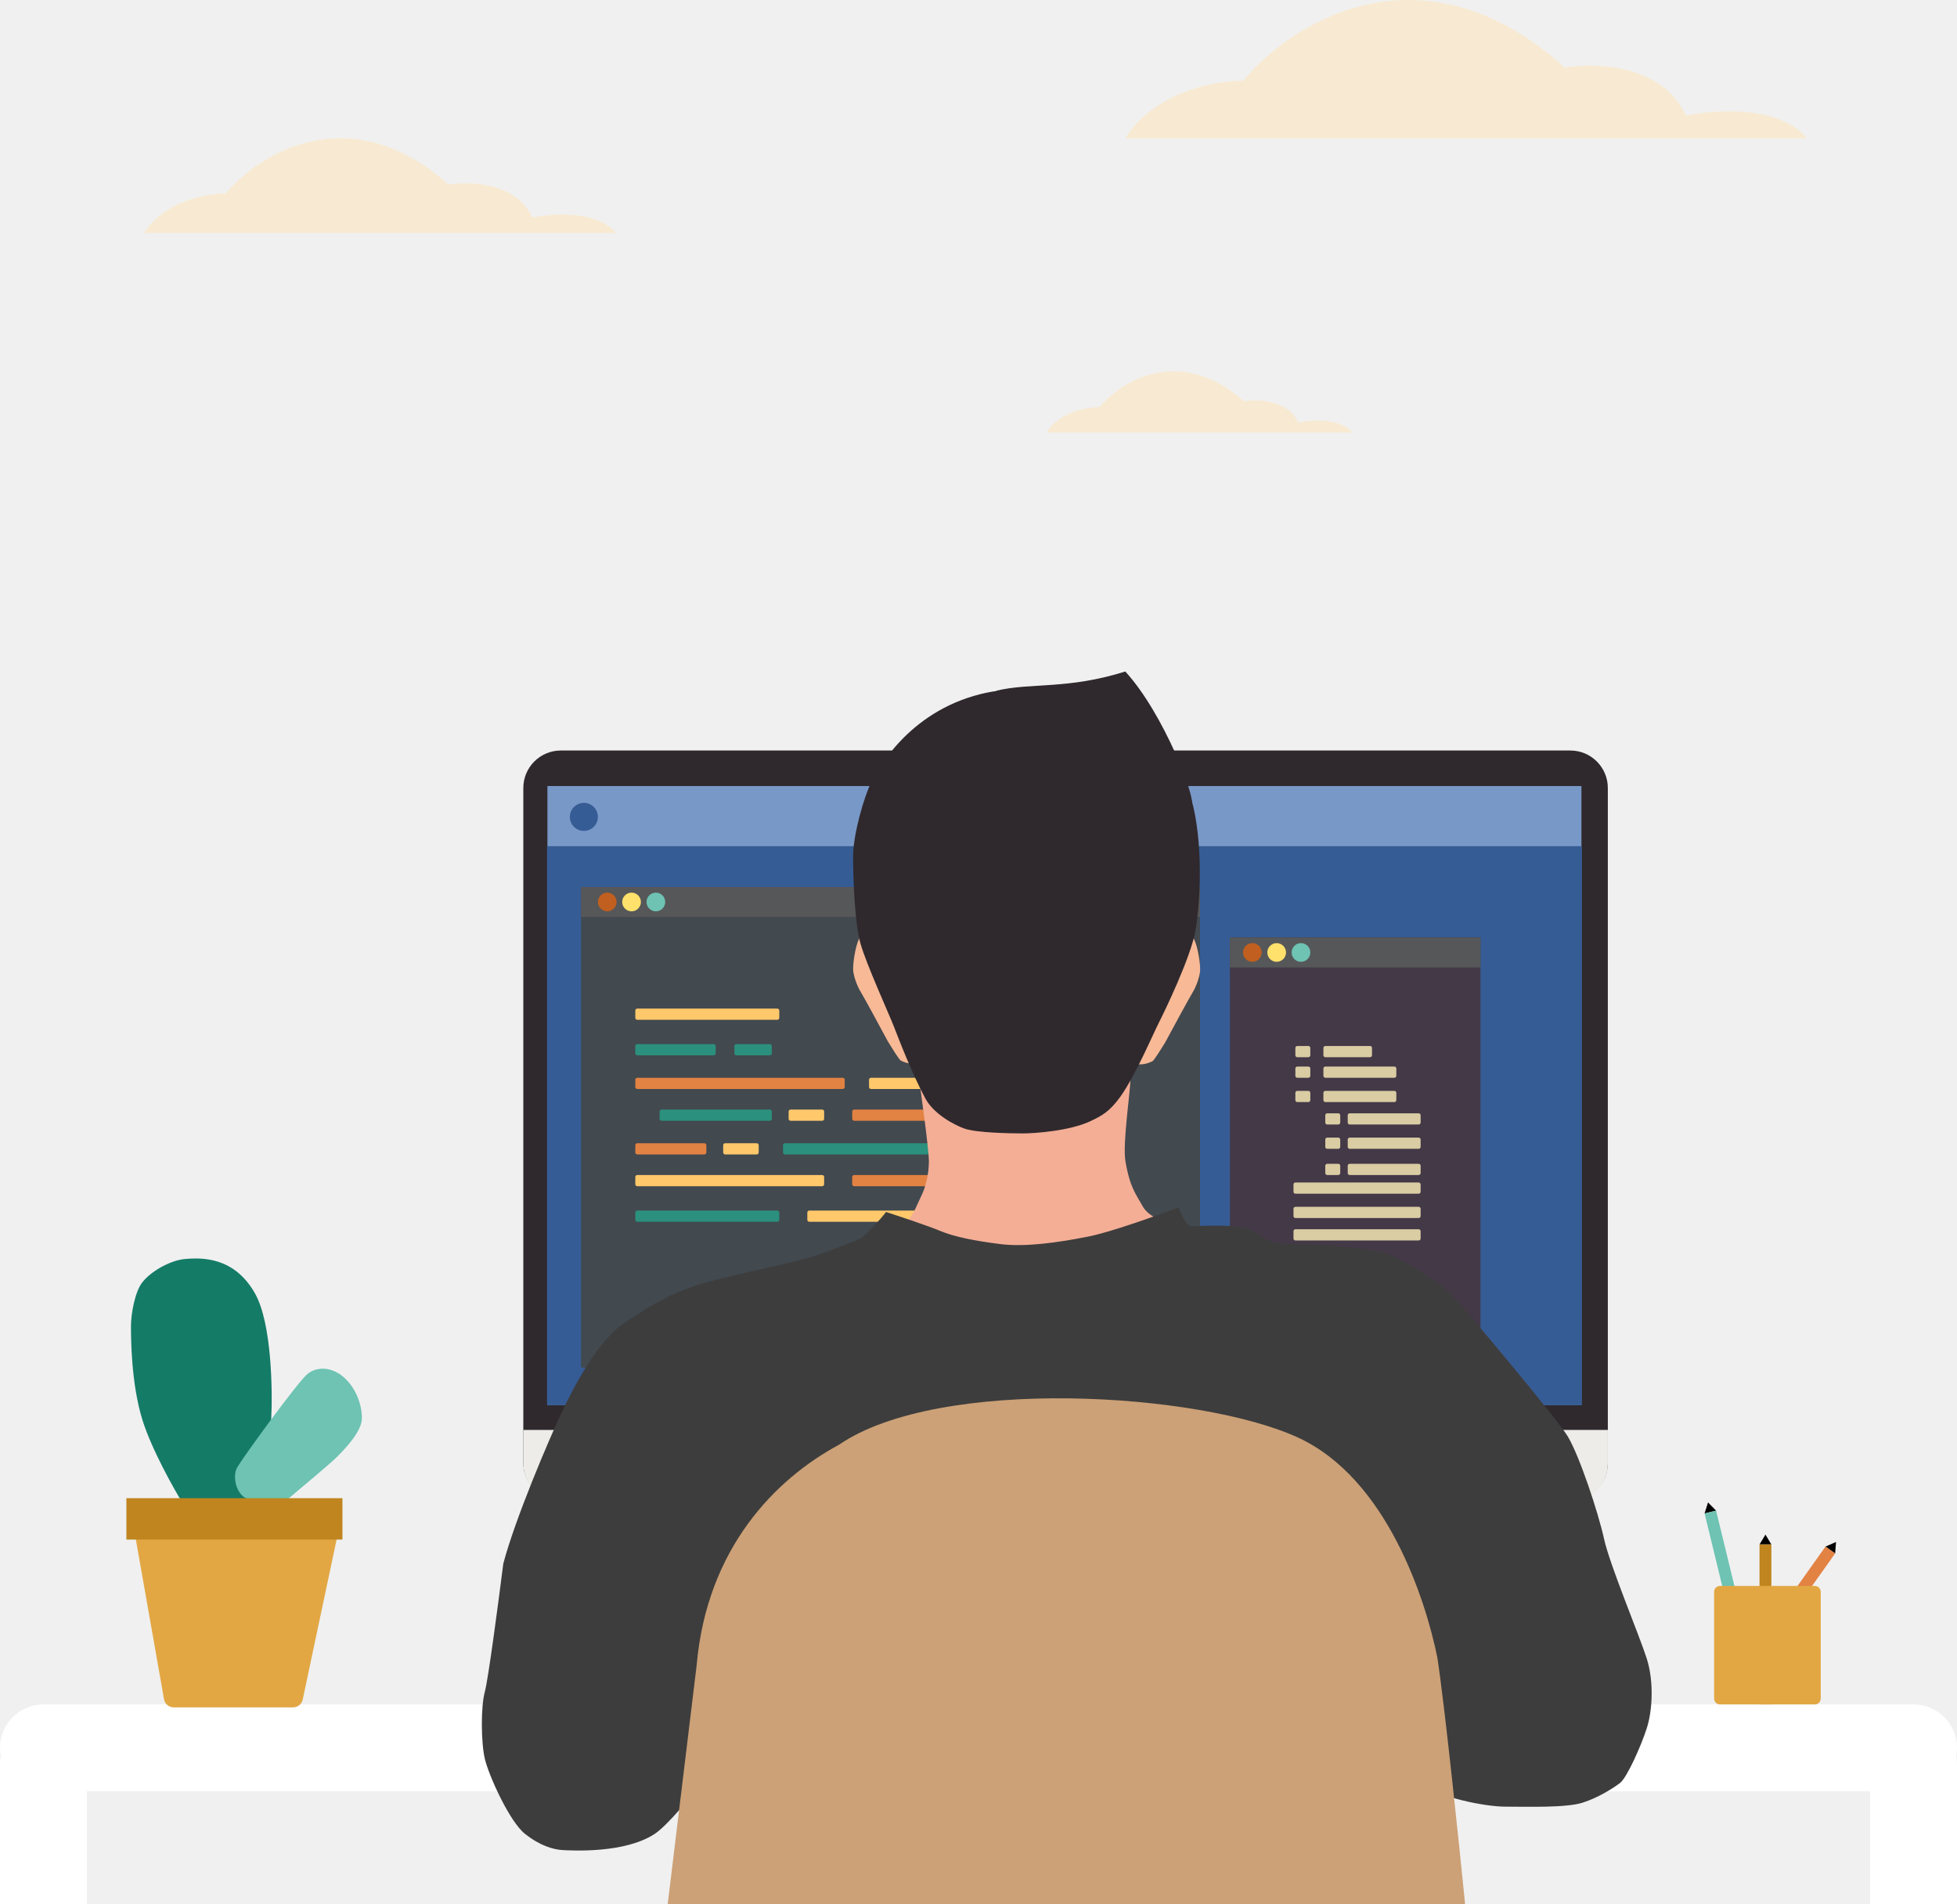
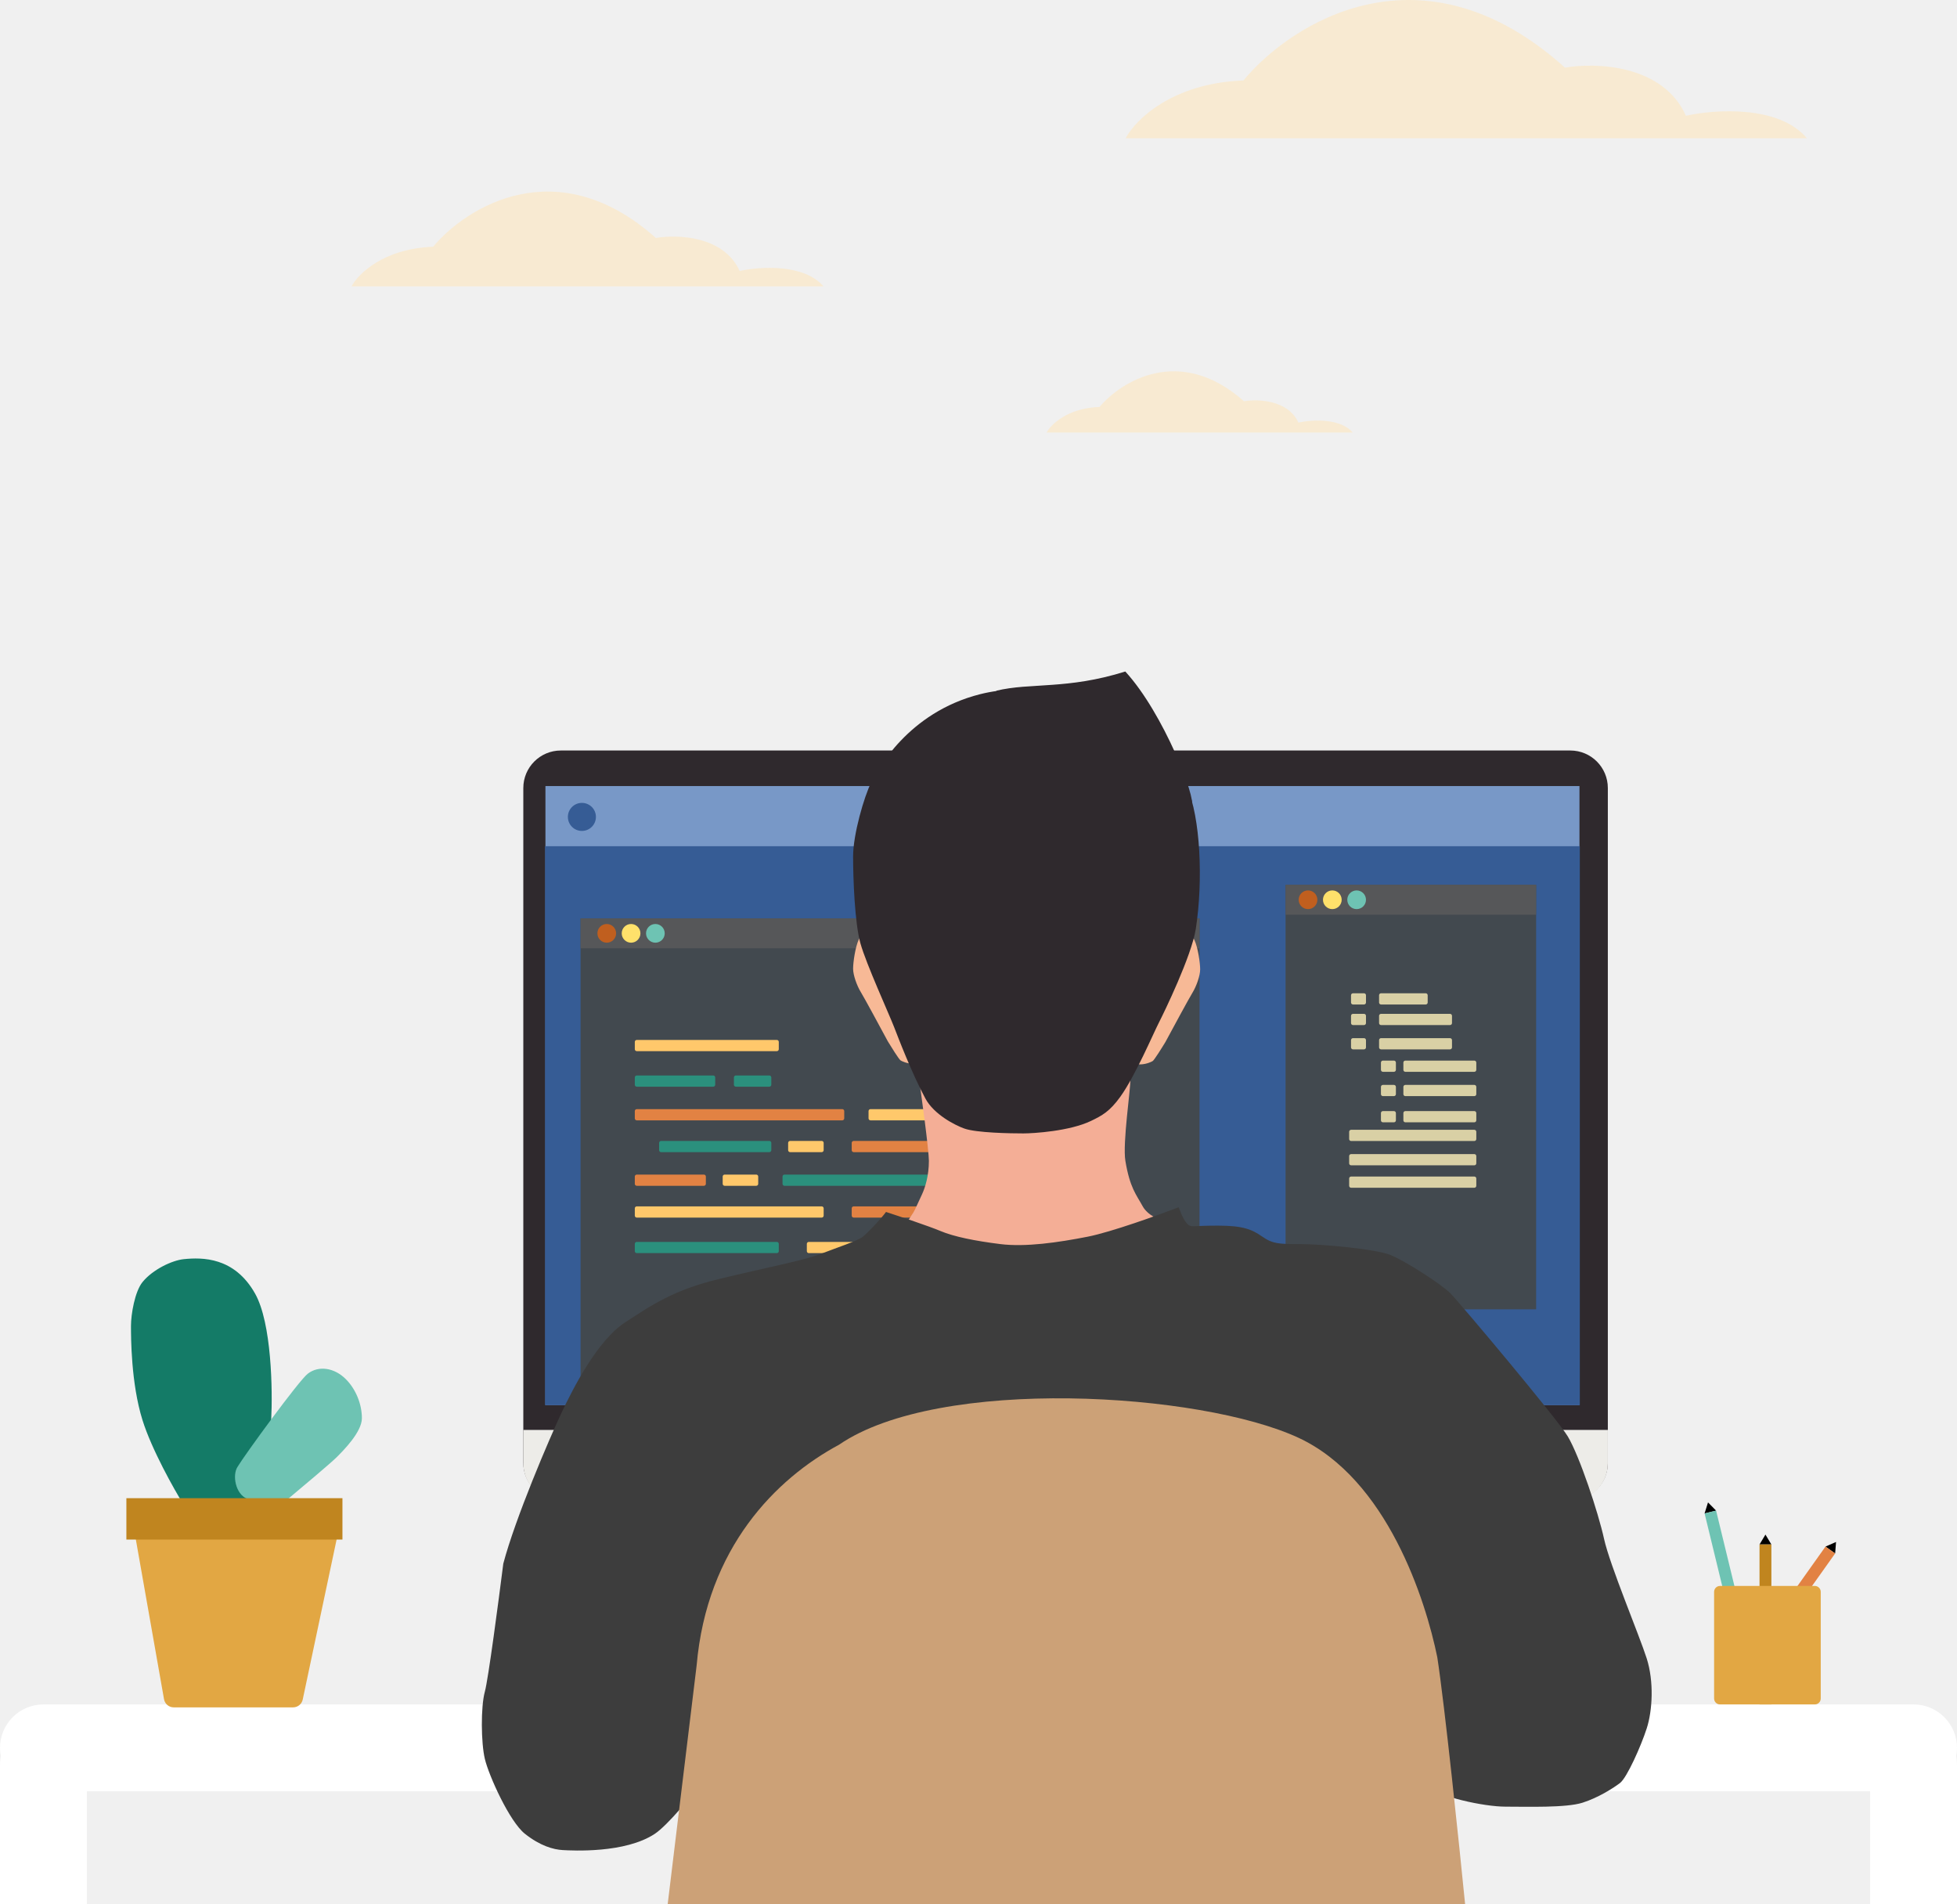
<svg xmlns="http://www.w3.org/2000/svg" width="991" height="964" viewBox="0 0 991 964" fill="none">
  <g id="home">
    <path id="Rectangle 65" d="M0 965L8.46667e-07 894C1.04424e-06 877.431 13.431 864 30 864L44 864L44 965L0 965Z" fill="white" />
    <rect id="Rectangle 63" y="863" width="991" height="44" rx="22" fill="white" />
    <path id="Rectangle 66" d="M947 965L947 864L961 864C977.569 864 991 877.431 991 894L991 965L947 965Z" fill="white" />
    <g id="Group 14">
      <path id="Vector 38" d="M72.147 719.01C76.803 733.908 88.054 753.927 93.098 762.075H137.327V719.01C138.103 703.879 137.56 669.893 129.179 654.994C118.704 636.372 102.363 636.608 93.098 637.536C87.156 638.131 77.323 642.776 72.147 649.175C68.266 653.974 66.328 665.47 66.328 671.289C66.328 677.109 66.328 700.387 72.147 719.01Z" fill="#147B67" />
      <path id="Vector 39" d="M125.061 758.81C119.241 756.482 117.444 746.747 120.405 742.515C123.897 736.696 151.241 699.132 155.835 695.559C161.319 691.293 169.29 692.467 175.109 698.286C180.314 703.491 183.257 711.089 183.257 718.073C183.257 725.056 173.946 734.367 170.454 737.859L170.453 737.859C167.66 740.653 152.995 752.99 146.011 758.81C140.968 759.586 129.716 760.672 125.061 758.81Z" fill="#6EC3B3" />
      <path id="Vector 37" d="M83.058 860.354L67.364 771.421C66.823 768.36 69.178 765.552 72.287 765.552H167.239C170.417 765.552 172.789 768.479 172.13 771.588L153.297 860.521C152.808 862.832 150.768 864.485 148.406 864.485H87.981C85.555 864.485 83.479 862.744 83.058 860.354Z" fill="#E2A743" />
      <rect id="Rectangle 62" x="64" y="758.569" width="109.408" height="20.951" fill="#C0851F" />
    </g>
    <g id="Group 26">
      <g id="Group 21">
        <path id="Vector 59" d="M869.011 764.859L863.181 766.276L864.915 760.708L869.011 764.859Z" fill="black" />
        <rect id="Rectangle 113" x="863.181" y="766.276" width="6" height="87" transform="rotate(-13.6602 863.181 766.276)" fill="#6EC3B3" />
      </g>
      <g id="Group 22">
        <path id="Vector 59_2" d="M929.295 786.551L924.405 783.075L929.747 780.738L929.295 786.551Z" fill="black" />
        <rect id="Rectangle 113_2" x="924.405" y="783.075" width="6" height="87" transform="rotate(35.4058 924.405 783.075)" fill="#E28243" />
      </g>
      <g id="Group 23">
        <path id="Vector 59_3" d="M897 782H891L894 777L897 782Z" fill="black" />
        <rect id="Rectangle 113_3" x="891" y="782" width="6" height="81" fill="#C0851F" />
      </g>
      <path id="Rectangle 112" d="M868 806C868 804.343 869.343 803 871 803H919C920.657 803 922 804.343 922 806V860C922 861.657 920.657 863 919 863H871C869.343 863 868 861.657 868 860V806Z" fill="#E2A743" />
    </g>
    <g id="Group 27">
      <g id="desktop">
        <g id="Rectangle 8">
-           <mask id="path-16-inside-1" fill="white">
+           <mask id="path-15-inside-1" fill="white">
            <path d="M265 399C265 388.507 273.507 380 284 380H795.188C805.681 380 814.188 388.507 814.188 399V740.697C814.188 751.19 805.681 759.697 795.188 759.697H284C273.507 759.697 265 751.19 265 740.697V399Z" />
          </mask>
-           <path d="M265 399C265 388.507 273.507 380 284 380H795.188C805.681 380 814.188 388.507 814.188 399V740.697C814.188 751.19 805.681 759.697 795.188 759.697H284C273.507 759.697 265 751.19 265 740.697V399Z" fill="#2F292D" stroke="#2F292D" stroke-width="2" mask="url(#path-16-inside-1)" />
+           <path d="M265 399C265 388.507 273.507 380 284 380H795.188C805.681 380 814.188 388.507 814.188 399V740.697C814.188 751.19 805.681 759.697 795.188 759.697H284C273.507 759.697 265 751.19 265 740.697V399Z" fill="#2F292D" stroke="#2F292D" stroke-width="2" mask="url(#path-15-inside-1)" />
        </g>
-         <rect id="Rectangle 9" x="277.203" y="397.991" width="523.622" height="313.416" fill="#7898C7" />
-         <rect id="Rectangle 10" x="277" y="428.45" width="524" height="283" fill="#365C95" />
+         <g id="Group 28">
+           <rect id="Rectangle 9" x="276.203" y="398" width="523.622" height="313.416" fill="#7898C7" />
+           <rect id="Rectangle 10" x="276" y="428.459" width="524" height="283" fill="#365C95" />
+           <circle id="Ellipse 2" cx="294.667" cy="413.623" r="7.102" fill="#365C95" />
+         </g>
+         <g id="big_window">
+           <rect id="Rectangle 11" x="294" y="465" width="313.416" height="243.347" fill="#42494F" />
+           <rect id="Rectangle 13" x="294" y="465" width="313.416" height="15.15" fill="#565759" />
+           <g id="desktop_code">
+             <rect id="code1" x="321.459" y="526.547" width="72.909" height="5.681" rx="1" fill="#FFC86B" />
+             <rect id="code4" x="321.459" y="561.581" width="106.05" height="5.681" rx="1" fill="#E28243" />
+             <rect id="code5" x="439.819" y="561.581" width="49.237" height="5.681" rx="1" fill="#FFC86B" />
+             <rect id="code8" x="431.297" y="577.678" width="71.963" height="5.681" rx="1" fill="#E28243" />
+             <rect id="code6" x="333.769" y="577.678" width="56.812" height="5.681" rx="1" fill="#2B907D" />
+             <rect id="code9" x="321.459" y="594.722" width="35.981" height="5.681" rx="1" fill="#E28243" />
+             <rect id="code10" x="365.963" y="594.722" width="17.991" height="5.681" rx="1" fill="#FFC86B" />
+             <rect id="code11" x="396.263" y="594.722" width="106.997" height="5.681" rx="1" fill="#2B907D" />
+             <rect id="code13" x="431.297" y="610.819" width="89.006" height="5.681" rx="1" fill="#E28243" />
+             <rect id="code12" x="321.459" y="610.819" width="95.634" height="5.681" rx="1" fill="#FFC86B" />
+             <rect id="code14" x="321.459" y="628.809" width="72.909" height="5.681" rx="1" fill="#2B907D" />
+             <rect id="code15" x="408.572" y="628.809" width="72.909" height="5.681" rx="1" fill="#FFC86B" />
+             <rect id="code7" x="399.103" y="577.678" width="17.991" height="5.681" rx="1" fill="#FFC86B" />
+             <rect id="code2" x="321.459" y="544.537" width="40.716" height="5.681" rx="1" fill="#2B907D" />
+             <rect id="code3" x="371.644" y="544.537" width="18.938" height="5.681" rx="1" fill="#2B907D" />
+           </g>
+           <circle id="Ellipse 3" cx="307.256" cy="472.575" r="4.734" fill="#C05F1F" />
+           <circle id="Ellipse 4" cx="319.566" cy="472.575" r="4.734" fill="#FFE16B" />
+           <circle id="Ellipse 5" cx="331.875" cy="472.575" r="4.734" fill="#6EC3B3" />
+         </g>
+         <path id="Rectangle 45" d="M265 724H814.188V740.981C814.188 751.475 805.681 759.981 795.188 759.981H284C273.507 759.981 265 751.475 265 740.981V724Z" fill="#EDECE8" />
        <g id="small_window">
-           <rect id="Rectangle 12" x="622.812" y="474.688" width="126.881" height="214.941" fill="#443947" />
-           <rect id="Rectangle 14" x="622.812" y="474.688" width="126.881" height="15.15" fill="#565759" />
-           <circle id="Ellipse 6" cx="634.175" cy="482.263" r="4.734" fill="#C05F1F" />
-           <circle id="Ellipse 7" cx="646.484" cy="482.263" r="4.734" fill="#FFE16B" />
-           <circle id="Ellipse 8" cx="658.794" cy="482.263" r="4.734" fill="#6EC3B3" />
+           <rect id="Rectangle 12" x="651" y="448" width="126.881" height="214.941" fill="#42494F" />
+           <rect id="Rectangle 14" x="651" y="448" width="126.881" height="15.15" fill="#565759" />
+           <circle id="Ellipse 6" cx="662.363" cy="455.575" r="4.734" fill="#C05F1F" />
+           <circle id="Ellipse 7" cx="674.672" cy="455.575" r="4.734" fill="#FFE16B" />
+           <circle id="Ellipse 8" cx="686.981" cy="455.575" r="4.734" fill="#6EC3B3" />
          <g id="short_code">
-             <rect id="Rectangle 30" x="670.156" y="529.606" width="24.619" height="5.681" rx="1" fill="#FFF1BA" fill-opacity="0.8" />
-             <rect id="Rectangle 31" x="670.156" y="540.022" width="36.928" height="5.681" rx="1" fill="#FFF1BA" fill-opacity="0.8" />
-             <rect id="Rectangle 32" x="670.156" y="552.331" width="36.928" height="5.681" rx="1" fill="#FFF1BA" fill-opacity="0.8" />
-             <rect id="Rectangle 33" x="682.466" y="563.694" width="36.928" height="5.681" rx="1" fill="#FFF1BA" fill-opacity="0.8" />
-             <rect id="Rectangle 39" x="671.103" y="563.694" width="7.575" height="5.681" rx="1" fill="#FFF1BA" fill-opacity="0.8" />
-             <rect id="Rectangle 42" x="655.953" y="529.606" width="7.575" height="5.681" rx="1" fill="#FFF1BA" fill-opacity="0.8" />
-             <rect id="Rectangle 43" x="655.953" y="540.022" width="7.575" height="5.681" rx="1" fill="#FFF1BA" fill-opacity="0.8" />
-             <rect id="Rectangle 44" x="655.953" y="552.331" width="7.575" height="5.681" rx="1" fill="#FFF1BA" fill-opacity="0.8" />
-             <rect id="Rectangle 40" x="671.103" y="576.003" width="7.575" height="5.681" rx="1" fill="#FFF1BA" fill-opacity="0.8" />
-             <rect id="Rectangle 41" x="671.103" y="589.259" width="7.575" height="5.681" rx="1" fill="#FFF1BA" fill-opacity="0.8" />
-             <rect id="Rectangle 34" x="682.466" y="576.003" width="36.928" height="5.681" rx="1" fill="#FFF1BA" fill-opacity="0.8" />
-             <rect id="Rectangle 35" x="682.466" y="589.259" width="36.928" height="5.681" rx="1" fill="#FFF1BA" fill-opacity="0.8" />
-             <rect id="Rectangle 36" x="655.006" y="598.728" width="64.388" height="5.681" rx="1" fill="#FFF1BA" fill-opacity="0.8" />
-             <rect id="Rectangle 37" x="655.006" y="611.038" width="64.388" height="5.681" rx="1" fill="#FFF1BA" fill-opacity="0.8" />
-             <rect id="Rectangle 38" x="655.006" y="622.4" width="64.388" height="5.681" rx="1" fill="#FFF1BA" fill-opacity="0.8" />
+             <rect id="Rectangle 30" x="698.344" y="502.919" width="24.619" height="5.681" rx="1" fill="#FFF1BA" fill-opacity="0.8" />
+             <rect id="Rectangle 31" x="698.344" y="513.334" width="36.928" height="5.681" rx="1" fill="#FFF1BA" fill-opacity="0.8" />
+             <rect id="Rectangle 32" x="698.344" y="525.644" width="36.928" height="5.681" rx="1" fill="#FFF1BA" fill-opacity="0.8" />
+             <rect id="Rectangle 33" x="710.653" y="537.006" width="36.928" height="5.681" rx="1" fill="#FFF1BA" fill-opacity="0.8" />
+             <rect id="Rectangle 39" x="699.291" y="537.006" width="7.575" height="5.681" rx="1" fill="#FFF1BA" fill-opacity="0.8" />
+             <rect id="Rectangle 42" x="684.141" y="502.919" width="7.575" height="5.681" rx="1" fill="#FFF1BA" fill-opacity="0.8" />
+             <rect id="Rectangle 43" x="684.141" y="513.334" width="7.575" height="5.681" rx="1" fill="#FFF1BA" fill-opacity="0.8" />
+             <rect id="Rectangle 44" x="684.141" y="525.644" width="7.575" height="5.681" rx="1" fill="#FFF1BA" fill-opacity="0.8" />
+             <rect id="Rectangle 40" x="699.291" y="549.316" width="7.575" height="5.681" rx="1" fill="#FFF1BA" fill-opacity="0.8" />
+             <rect id="Rectangle 41" x="699.291" y="562.572" width="7.575" height="5.681" rx="1" fill="#FFF1BA" fill-opacity="0.8" />
+             <rect id="Rectangle 34" x="710.653" y="549.316" width="36.928" height="5.681" rx="1" fill="#FFF1BA" fill-opacity="0.8" />
+             <rect id="Rectangle 35" x="710.653" y="562.572" width="36.928" height="5.681" rx="1" fill="#FFF1BA" fill-opacity="0.8" />
+             <rect id="Rectangle 36" x="683.194" y="572.041" width="64.388" height="5.681" rx="1" fill="#FFF1BA" fill-opacity="0.8" />
+             <rect id="Rectangle 37" x="683.194" y="584.35" width="64.388" height="5.681" rx="1" fill="#FFF1BA" fill-opacity="0.8" />
+             <rect id="Rectangle 38" x="683.194" y="595.713" width="64.388" height="5.681" rx="1" fill="#FFF1BA" fill-opacity="0.8" />
          </g>
        </g>
-         <circle id="Ellipse 2" cx="295.667" cy="413.614" r="7.102" fill="#365C95" />
-         <g id="big_window">
-           <rect id="Rectangle 11" x="294.247" y="449.122" width="313.416" height="243.347" fill="#42494F" />
-           <rect id="Rectangle 13" x="294.247" y="449.122" width="313.416" height="15.15" fill="#565759" />
-           <g id="desktop_code">
-             <rect id="code1" x="321.706" y="510.669" width="72.909" height="5.681" rx="1" fill="#FFC86B" />
-             <rect id="code4" x="321.706" y="545.703" width="106.05" height="5.681" rx="1" fill="#E28243" />
-             <rect id="code5" x="440.066" y="545.703" width="49.237" height="5.681" rx="1" fill="#FFC86B" />
-             <rect id="code8" x="431.544" y="561.8" width="71.963" height="5.681" rx="1" fill="#E28243" />
-             <rect id="code6" x="334.016" y="561.8" width="56.812" height="5.681" rx="1" fill="#2B907D" />
-             <rect id="code9" x="321.706" y="578.844" width="35.981" height="5.681" rx="1" fill="#E28243" />
-             <rect id="code10" x="366.209" y="578.844" width="17.991" height="5.681" rx="1" fill="#FFC86B" />
-             <rect id="code11" x="396.509" y="578.844" width="106.997" height="5.681" rx="1" fill="#2B907D" />
-             <rect id="code13" x="431.544" y="594.941" width="89.006" height="5.681" rx="1" fill="#E28243" />
-             <rect id="code12" x="321.706" y="594.941" width="95.634" height="5.681" rx="1" fill="#FFC86B" />
-             <rect id="code14" x="321.706" y="612.931" width="72.909" height="5.681" rx="1" fill="#2B907D" />
-             <rect id="code15" x="408.819" y="612.931" width="72.909" height="5.681" rx="1" fill="#FFC86B" />
-             <rect id="code7" x="399.35" y="561.8" width="17.991" height="5.681" rx="1" fill="#FFC86B" />
-             <rect id="code2" x="321.706" y="528.659" width="40.716" height="5.681" rx="1" fill="#2B907D" />
-             <rect id="code3" x="371.891" y="528.659" width="18.938" height="5.681" rx="1" fill="#2B907D" />
-           </g>
-           <circle id="Ellipse 3" cx="307.503" cy="456.697" r="4.734" fill="#C05F1F" />
-           <circle id="Ellipse 4" cx="319.812" cy="456.697" r="4.734" fill="#FFE16B" />
-           <circle id="Ellipse 5" cx="332.122" cy="456.697" r="4.734" fill="#6EC3B3" />
-         </g>
-         <path id="Rectangle 45" d="M265 724H814.188V740.981C814.188 751.475 805.681 759.981 795.188 759.981H284C273.507 759.981 265 751.475 265 740.981V724Z" fill="#EDECE8" />
      </g>
      <g id="burak">
        <path id="neck" d="M470.38 587.791C470.38 582.655 466.644 554.202 464.511 540.606L575.38 530.756C575.291 535.466 572.167 543.557 572.38 546.756C572.647 550.755 568.38 578.791 569.88 587.791C572.163 601.487 575.408 604.852 578.607 610.717C581.166 615.408 587.315 617.825 590.07 618.447C590.781 622.18 589.217 630.497 577.274 633.909C562.346 638.174 543.152 638.707 530.09 637.108C519.64 635.828 476.152 628.577 455.714 625.112C456.603 623.068 458.38 620.256 461.312 615.782C463.691 612.152 462.615 613.82 466.88 604.756C468.484 601.348 470.38 595.256 470.38 587.791Z" fill="#F4AE96" />
        <path id="body" d="M602.481 620.58C599.626 619.2 597.771 613.471 596.883 611.25C586.486 615.248 562.707 623.832 550.764 626.178C535.836 629.111 519.308 631.51 506.512 629.91C493.716 628.311 483.053 626.178 476.122 623.246C470.577 620.9 455.507 615.87 448.665 613.649C445.554 617.825 439.49 624.1 436.935 626.178C434.38 628.256 423.606 631.776 415.342 634.975C407.078 638.174 387.618 641.906 364.425 647.505C341.233 653.103 330.303 660.567 316.441 669.631C302.579 678.694 290.245 702.807 284.38 715.256C278.174 728.429 260.904 768.798 254.861 791.724C252.462 810.74 247.237 850.318 245.531 856.503C243.398 864.234 243.583 882.5 245.531 890.625C247.582 899.18 258.06 922.348 265.791 928.479C273.522 934.611 280.186 936.477 284.985 936.743L284.986 936.743C289.79 937.01 316.585 938.499 331.636 928.479C337.917 924.299 351.717 908.032 353.583 903.5C355.076 899.875 360.249 876.23 362.026 863.967C365.136 871.609 371.516 888.332 372.156 894.091C372.796 899.849 379.887 938.787 383.353 957.536L684.321 945.274C682.721 936.21 684.321 919.949 684.321 912.751C684.321 906.993 690.186 883.872 693.118 873.031C694.007 873.742 696.477 876.496 699.249 881.828C702.715 888.492 715.511 898.089 721.909 903.954C728.306 909.819 751.45 914.756 762.38 914.756C773.31 914.756 793.012 915.417 801.38 912.751C809.291 910.231 816.914 905.422 820.38 902.756C823.845 900.09 830.939 884.227 833.872 875.163C836.804 866.1 837.604 851.438 833.872 839.708C830.14 827.979 815.211 792.524 812.279 779.195C809.347 765.866 799.88 737.256 793.88 727.256C788.477 718.251 738.912 659.288 734.38 654.756C729.848 650.224 712.045 638.707 704.314 635.508C696.583 632.31 668.859 629.91 658.463 629.91C648.066 629.91 644.6 629.91 639.269 626.178C633.937 622.446 629.405 620.58 616.876 620.58C604.347 620.58 603.88 621.256 602.481 620.58Z" fill="#3D3D3D" />
        <g id="head_withEar">
          <path id="left_ear" d="M434.932 475.561C436.425 472.362 439.997 470.14 441.597 469.429C451.816 487.735 471.72 526.104 469.588 533.142C466.922 541.939 457.058 537.674 455.992 536.874C455.139 536.234 451.371 530.21 449.594 527.277C445.773 520.168 437.705 505.258 435.999 502.485C433.866 499.02 432 493.688 432 490.489C432 487.29 433.066 479.559 434.932 475.561Z" fill="#F7B996" />
          <path id="right_ear" d="M604.814 475.888C603.321 472.689 599.749 470.467 598.149 469.756C587.931 488.061 568.026 526.431 570.159 533.469C572.824 542.266 582.688 538.001 583.754 537.201C584.607 536.561 588.375 530.536 590.152 527.604C593.973 520.495 602.042 505.585 603.748 502.812C605.88 499.347 607.746 494.015 607.746 490.816C607.746 487.617 606.68 479.886 604.814 475.888Z" fill="#F7B996" />
          <g id="head">
            <path id="hair" d="M488.331 571.413C483.418 569.66 472.939 564.239 468.625 556.239C461.684 543.366 454.881 525.46 452.745 519.983C450.075 513.136 438.674 488.152 435.738 477.744C432.801 467.337 432 444.878 432 433.649C432 422.42 437.585 403.337 441.125 396.239C444.126 390.221 459.625 360.739 496.34 351.483C520.189 345.471 546.263 351.483 561.48 357.783C576.698 364.082 597.131 389.889 601.125 398.739C607.799 413.529 609.369 445.739 605.53 470.35C603.395 484.044 589.415 512.779 586.745 517.983C584.075 523.187 574.829 544.846 567.354 555.254C561.978 562.739 558.125 564.84 552.403 567.579C541.625 572.739 523.357 573.878 518.231 573.878C511.824 573.878 494.471 573.604 488.331 571.413Z" fill="#2F292D" />
            <path id="front_Hair" d="M569.835 340C540.38 349.256 522.055 345.495 504.38 349.756C534.049 364.906 601.38 409.756 603.38 407.756C606.058 405.078 589.38 361.256 569.835 340Z" fill="#2F292D" />
          </g>
        </g>
      </g>
      <path id="chair_round" d="M742 965H338L352.766 843.242C357.964 783.663 392.93 748.672 424.825 731.531C475.62 696.658 607.924 704.933 657.538 727.984C702.427 748.84 721.918 810.142 727.825 839.104C731.605 863.692 738.85 933.28 742 965Z" fill="#CCA177" />
    </g>
    <g id="clouds">
      <path id="cloud1" d="M629.65 40.749C593.537 42.049 574.836 60.791 570 70H915C900.813 53.099 868.248 55.374 853.738 58.624C842.131 32.623 808.061 31.54 792.477 34.248C720.252 -30.755 653.832 11.497 629.65 40.749Z" fill="#FFE6BA" fill-opacity="0.55" />
-       <path id="cloud2" d="M114.322 97.942C89.306 98.833 76.35 111.685 73 118H312C302.172 106.411 279.612 107.971 269.561 110.199C261.52 92.37 237.917 91.627 227.122 93.484C177.088 48.911 131.075 77.884 114.322 97.942Z" fill="#FFE6BA" fill-opacity="0.55" />
+       <path id="cloud2" d="M219.322 124.942C194.306 125.833 181.35 138.685 178 145H417C407.172 133.411 384.612 134.971 374.561 137.199C366.52 119.37 342.917 118.627 332.122 120.485C282.088 75.911 236.075 104.884 219.322 124.942Z" fill="#FFE6BA" fill-opacity="0.55" />
      <path id="cloud3" d="M556.799 206.046C540.575 206.622 532.173 214.922 530 219H685C678.626 211.515 663.995 212.523 657.477 213.962C652.262 202.447 636.955 201.968 629.953 203.167C597.505 174.38 567.664 193.092 556.799 206.046Z" fill="#FFE6BA" fill-opacity="0.55" />
    </g>
  </g>
</svg>
